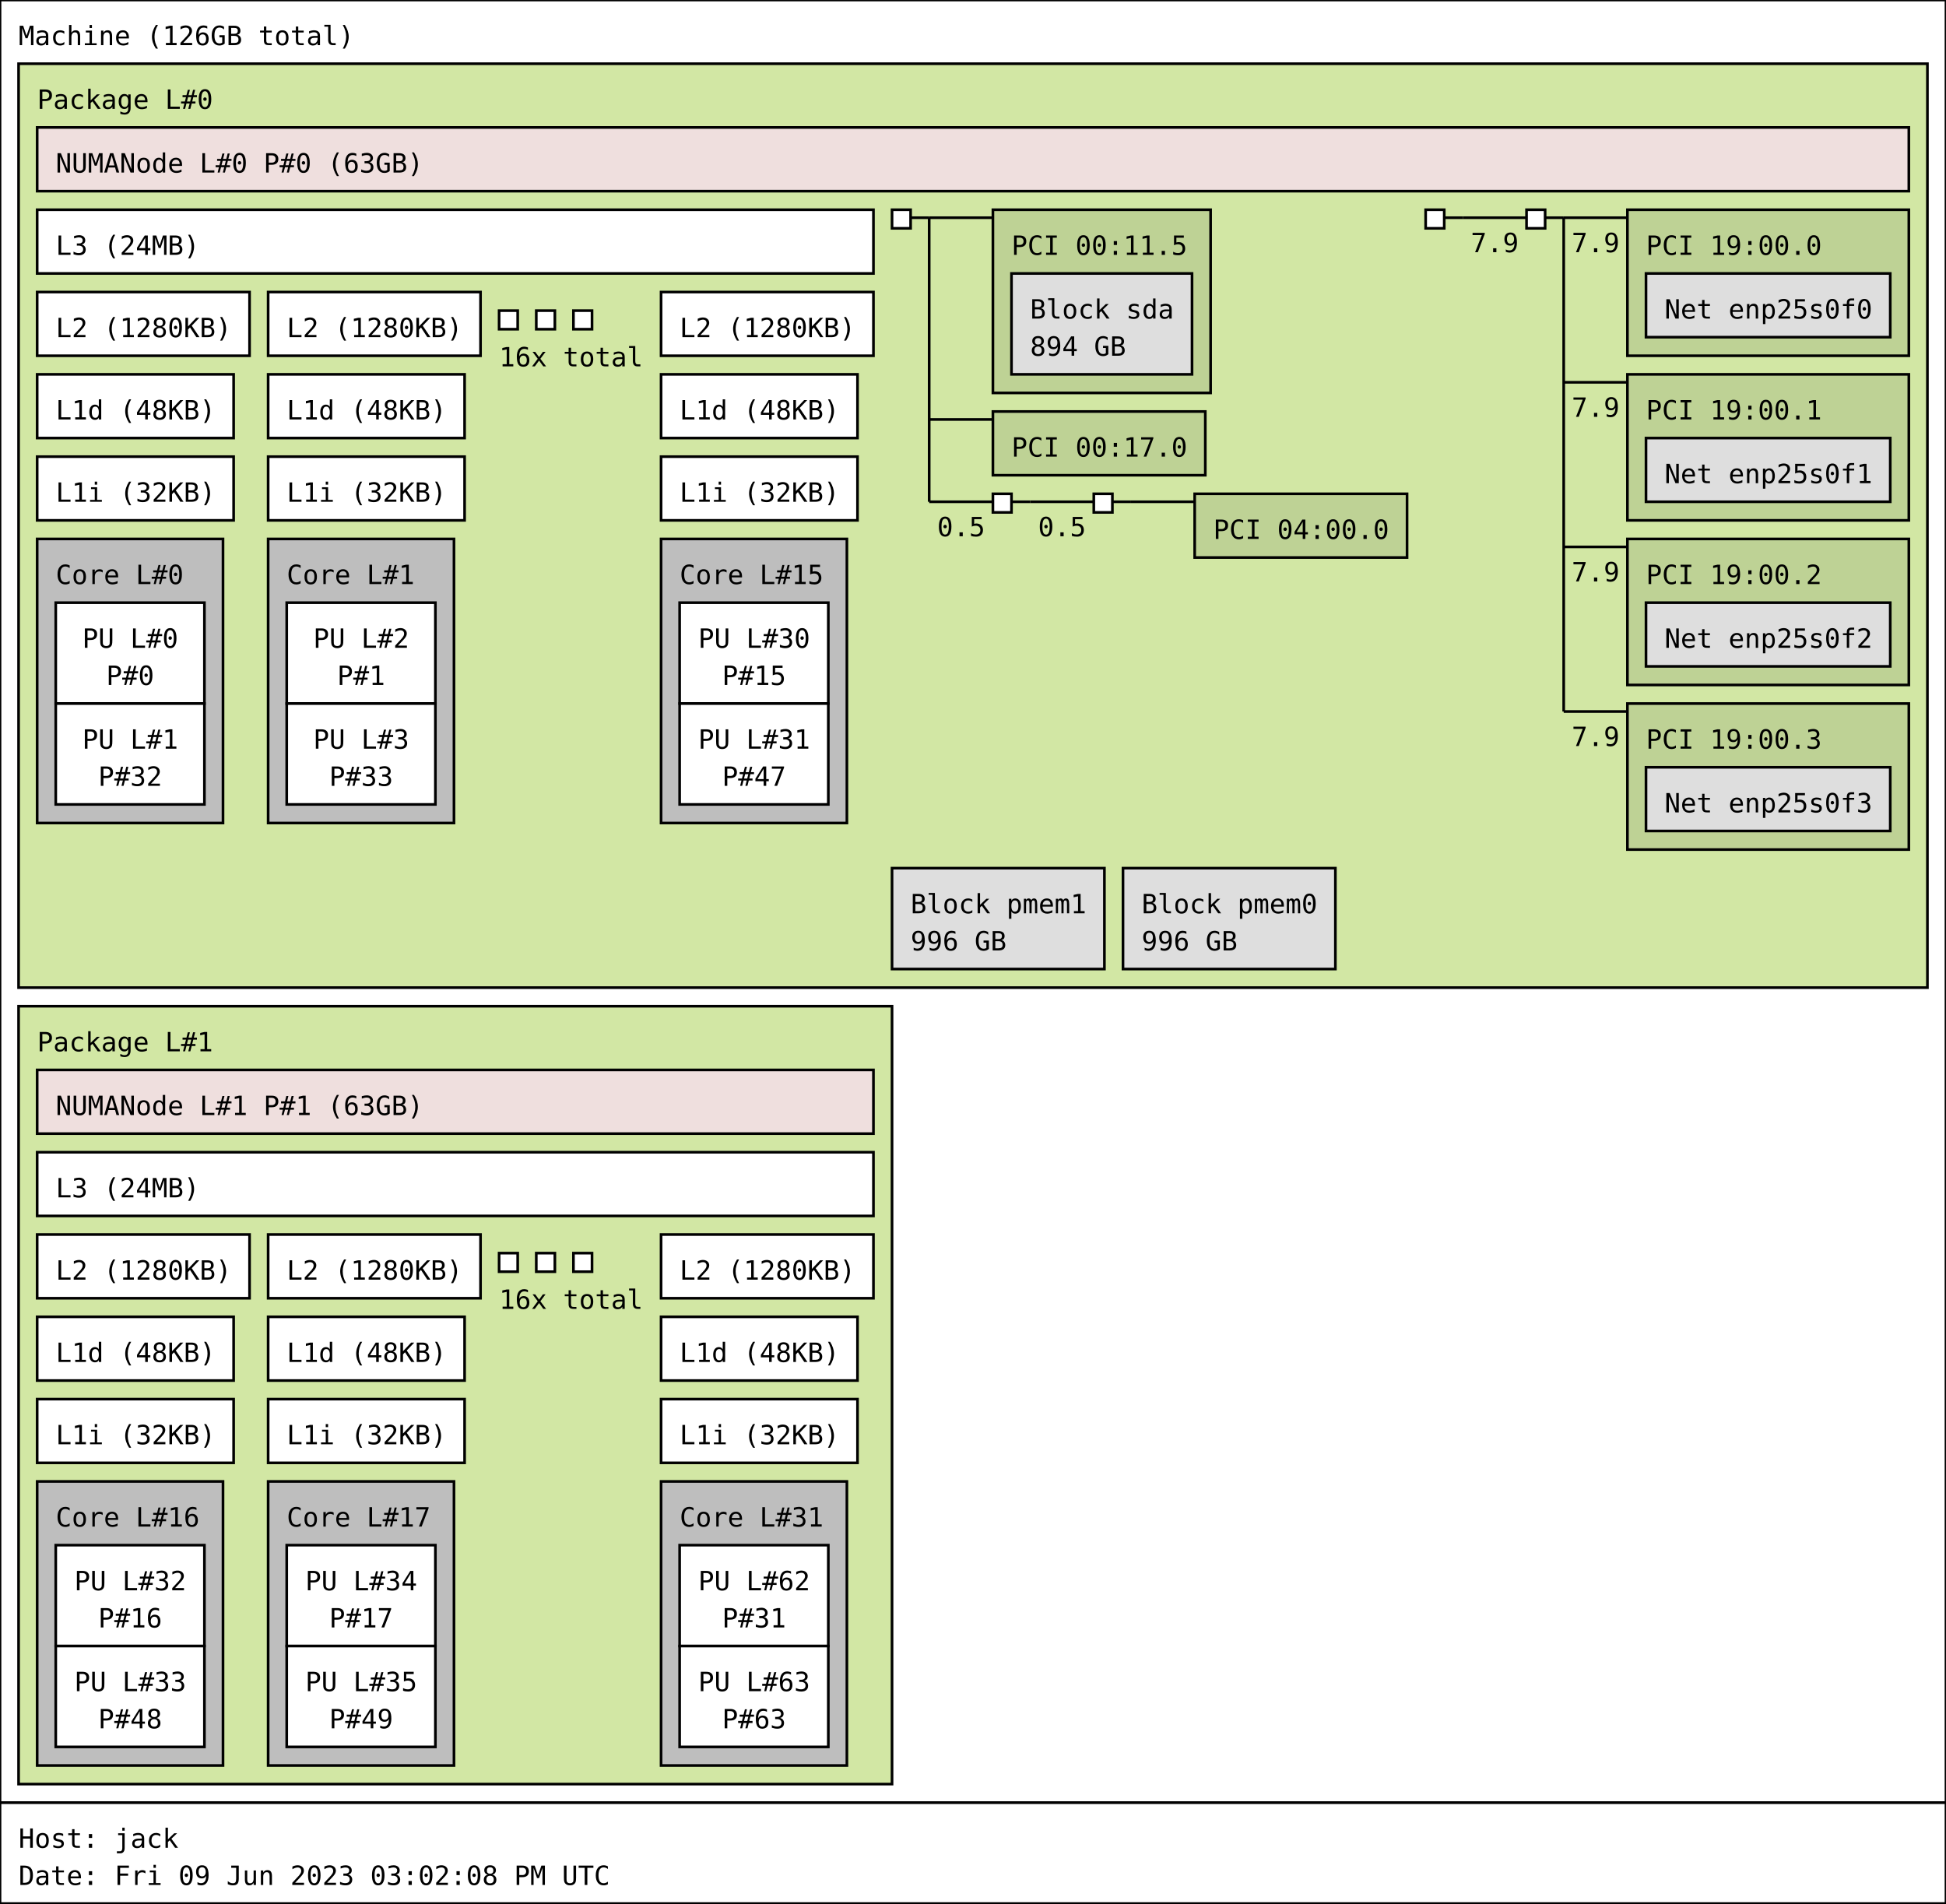
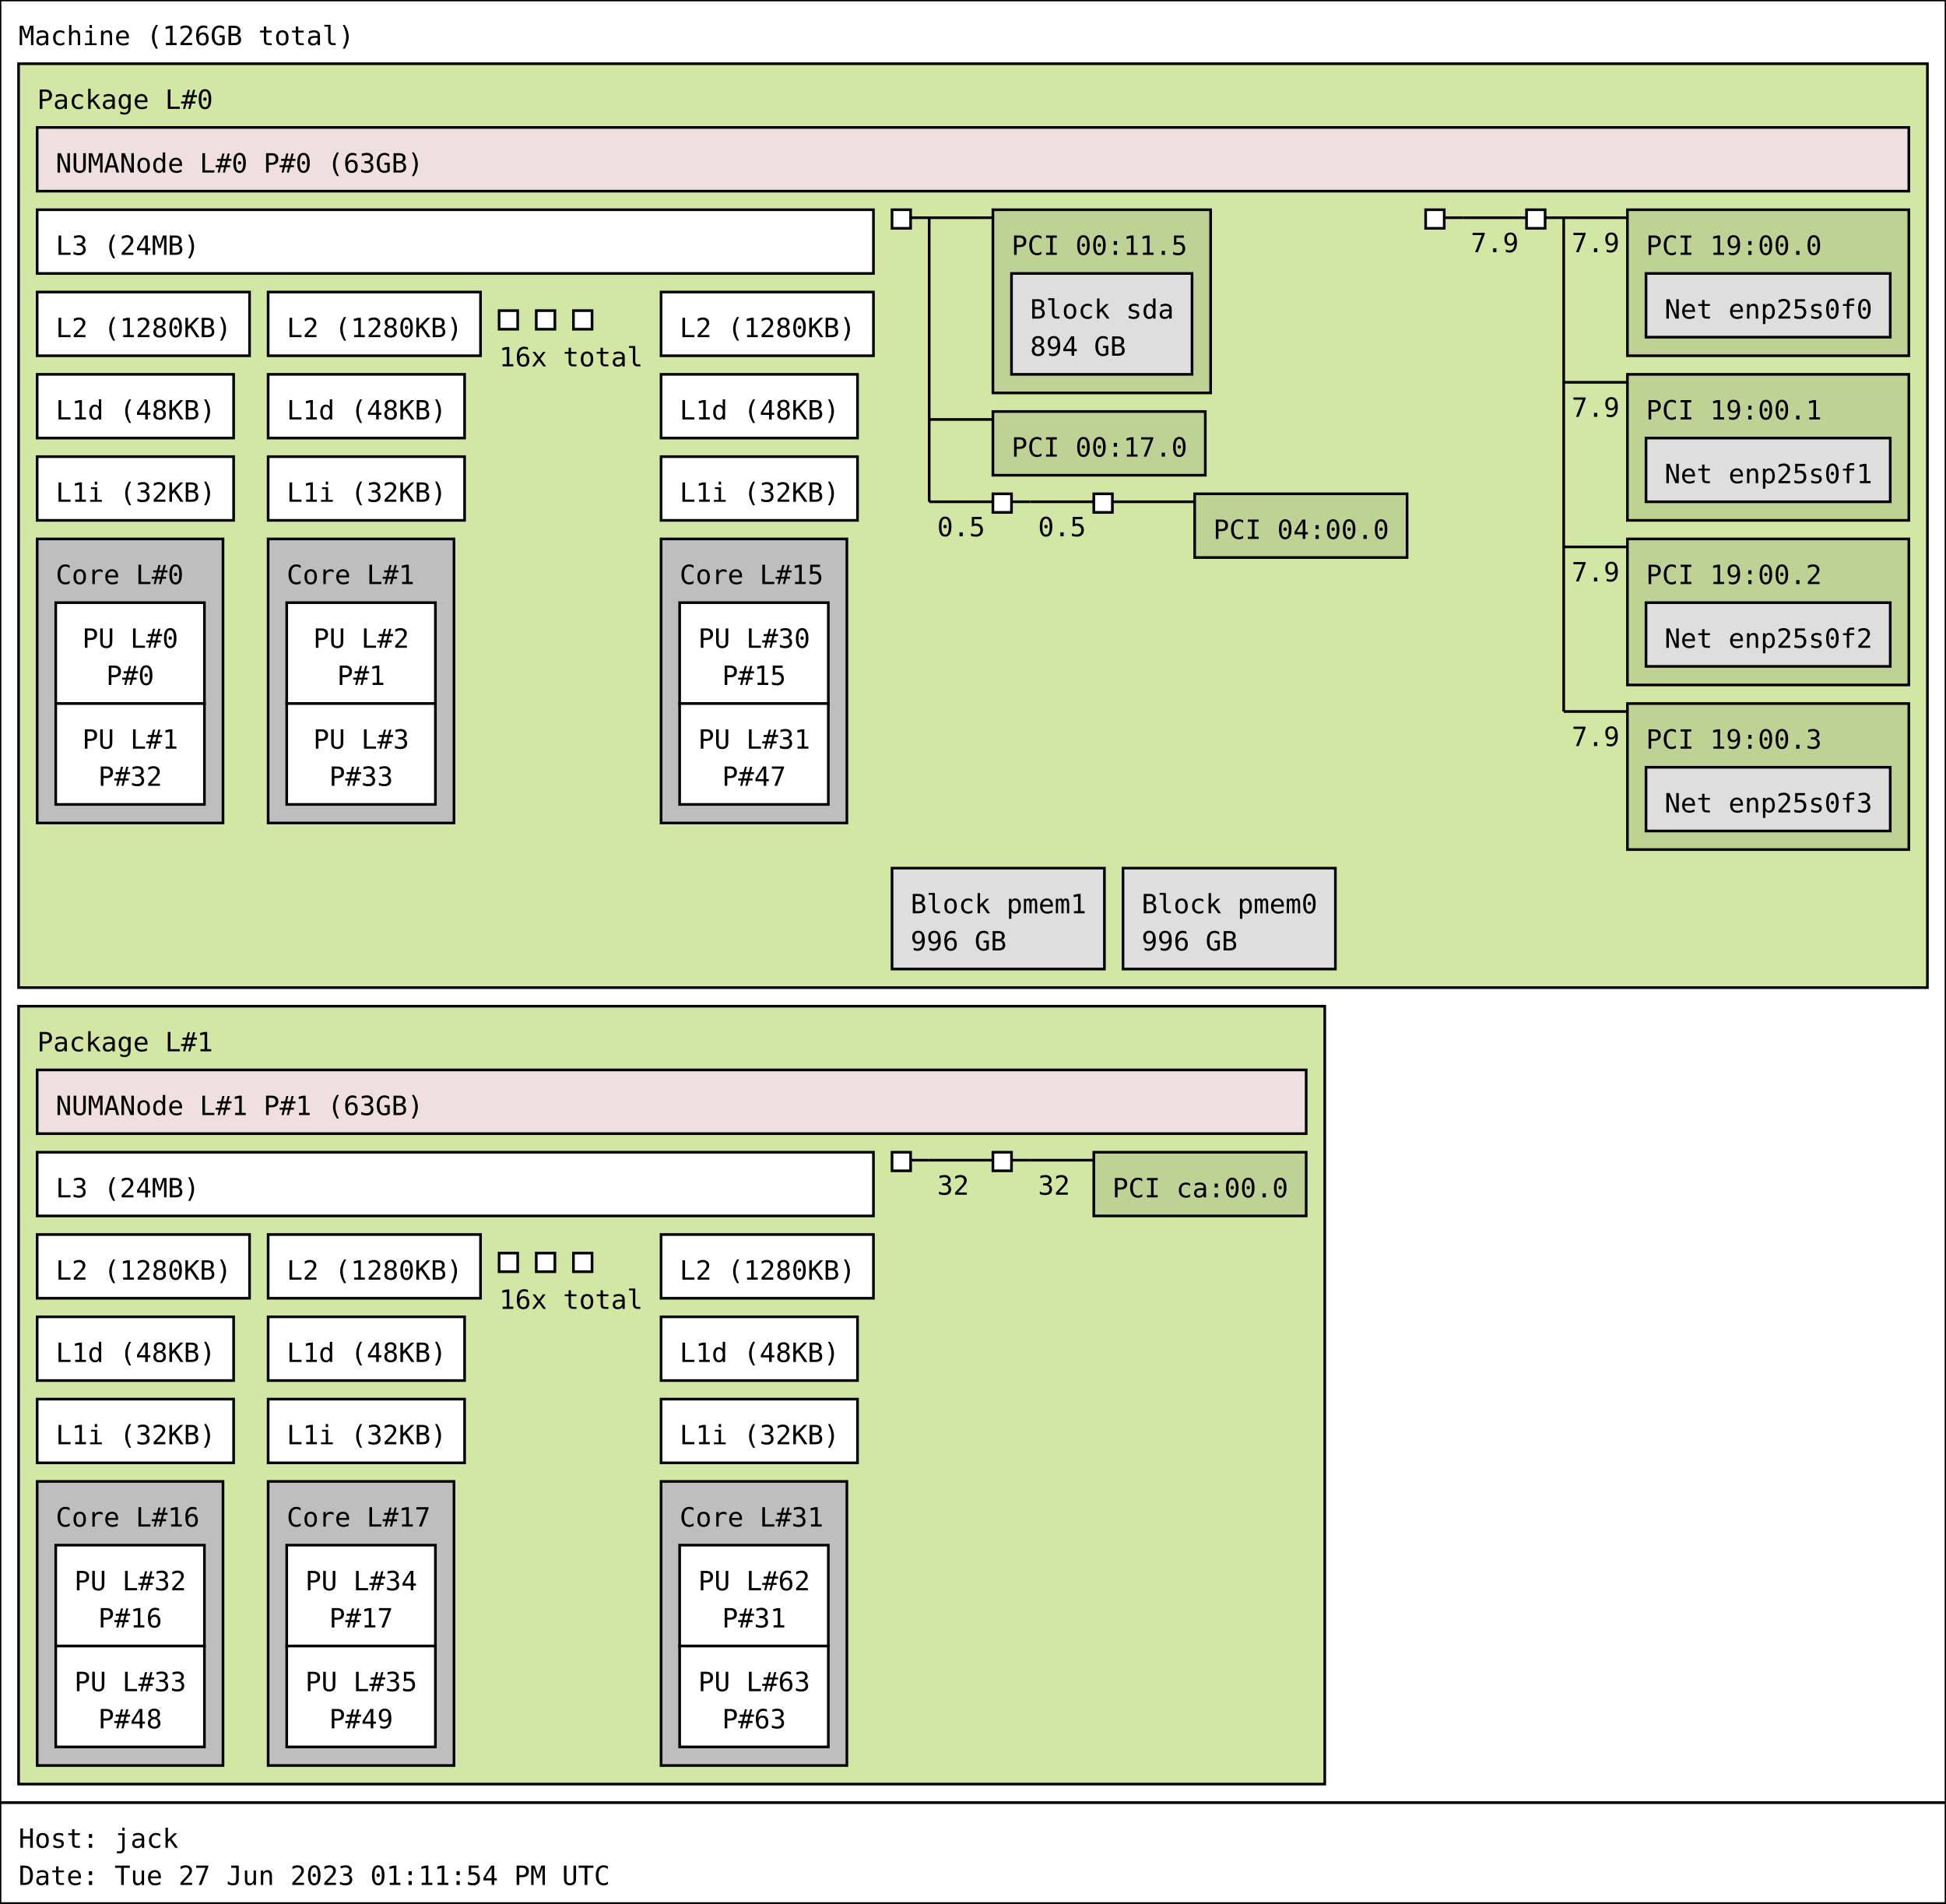
<svg xmlns="http://www.w3.org/2000/svg" width="733px" height="717px" viewBox="0 0 733px 717px" version="1.1">
  <rect id="Machine_0_rect" class="Machine" x="0" y="0" width="733" height="679" fill="rgb(255,255,255)" stroke="rgb(0,0,0)" stroke-width="1" />
  <text id="Machine_0_text" class="Machine" font-family="Monospace" x="7" y="17" fill="rgb(0,0,0)" font-size="10px">Machine (126GB total)</text>
  <rect id="Package_0_rect" class="Package" x="7" y="24" width="719" height="348" fill="rgb(210,231,164)" stroke="rgb(0,0,0)" stroke-width="1" />
  <text id="Package_0_text" class="Package" font-family="Monospace" x="14" y="41" fill="rgb(0,0,0)" font-size="10px">Package L#0</text>
  <rect id="L3_0_rect" class="L3" x="14" y="79" width="315" height="24" fill="rgb(255,255,255)" stroke="rgb(0,0,0)" stroke-width="1" />
  <text id="L3_0_text" class="L3" font-family="Monospace" x="21" y="96" fill="rgb(0,0,0)" font-size="10px">L3 (24MB)</text>
  <rect id="L2_0_rect" class="L2" x="14" y="110" width="80" height="24" fill="rgb(255,255,255)" stroke="rgb(0,0,0)" stroke-width="1" />
  <text id="L2_0_text" class="L2" font-family="Monospace" x="21" y="127" fill="rgb(0,0,0)" font-size="10px">L2 (1280KB)</text>
  <rect id="L1d_0_rect" class="L1d" x="14" y="141" width="74" height="24" fill="rgb(255,255,255)" stroke="rgb(0,0,0)" stroke-width="1" />
  <text id="L1d_0_text" class="L1d" font-family="Monospace" x="21" y="158" fill="rgb(0,0,0)" font-size="10px">L1d (48KB)</text>
  <rect id="L1i_0_rect" class="L1i" x="14" y="172" width="74" height="24" fill="rgb(255,255,255)" stroke="rgb(0,0,0)" stroke-width="1" />
  <text id="L1i_0_text" class="L1i" font-family="Monospace" x="21" y="189" fill="rgb(0,0,0)" font-size="10px">L1i (32KB)</text>
  <rect id="Core_0_rect" class="Core" x="14" y="203" width="70" height="107" fill="rgb(190,190,190)" stroke="rgb(0,0,0)" stroke-width="1" />
  <text id="Core_0_text" class="Core" font-family="Monospace" x="21" y="220" fill="rgb(0,0,0)" font-size="10px">Core L#0</text>
  <rect id="PU_0_rect" class="PU" x="21" y="227" width="56" height="38" fill="rgb(255,255,255)" stroke="rgb(0,0,0)" stroke-width="1" />
  <text id="PU_0_text" class="PU" font-family="Monospace" x="31" y="244" fill="rgb(0,0,0)" font-size="10px">PU L#0</text>
  <text id="PU_0_text_1" class="PU" font-family="Monospace" x="40" y="258" fill="rgb(0,0,0)" font-size="10px">P#0</text>
  <rect id="PU_1_rect" class="PU" x="21" y="265" width="56" height="38" fill="rgb(255,255,255)" stroke="rgb(0,0,0)" stroke-width="1" />
  <text id="PU_1_text" class="PU" font-family="Monospace" x="31" y="282" fill="rgb(0,0,0)" font-size="10px">PU L#1</text>
  <text id="PU_1_text_1" class="PU" font-family="Monospace" x="37" y="296" fill="rgb(0,0,0)" font-size="10px">P#32</text>
  <rect id="L2_1_rect" class="L2" x="101" y="110" width="80" height="24" fill="rgb(255,255,255)" stroke="rgb(0,0,0)" stroke-width="1" />
  <text id="L2_1_text" class="L2" font-family="Monospace" x="108" y="127" fill="rgb(0,0,0)" font-size="10px">L2 (1280KB)</text>
  <rect id="L1d_1_rect" class="L1d" x="101" y="141" width="74" height="24" fill="rgb(255,255,255)" stroke="rgb(0,0,0)" stroke-width="1" />
  <text id="L1d_1_text" class="L1d" font-family="Monospace" x="108" y="158" fill="rgb(0,0,0)" font-size="10px">L1d (48KB)</text>
  <rect id="L1i_1_rect" class="L1i" x="101" y="172" width="74" height="24" fill="rgb(255,255,255)" stroke="rgb(0,0,0)" stroke-width="1" />
  <text id="L1i_1_text" class="L1i" font-family="Monospace" x="108" y="189" fill="rgb(0,0,0)" font-size="10px">L1i (32KB)</text>
  <rect id="Core_1_rect" class="Core" x="101" y="203" width="70" height="107" fill="rgb(190,190,190)" stroke="rgb(0,0,0)" stroke-width="1" />
  <text id="Core_1_text" class="Core" font-family="Monospace" x="108" y="220" fill="rgb(0,0,0)" font-size="10px">Core L#1</text>
  <rect id="PU_2_rect" class="PU" x="108" y="227" width="56" height="38" fill="rgb(255,255,255)" stroke="rgb(0,0,0)" stroke-width="1" />
  <text id="PU_2_text" class="PU" font-family="Monospace" x="118" y="244" fill="rgb(0,0,0)" font-size="10px">PU L#2</text>
  <text id="PU_2_text_1" class="PU" font-family="Monospace" x="127" y="258" fill="rgb(0,0,0)" font-size="10px">P#1</text>
  <rect id="PU_3_rect" class="PU" x="108" y="265" width="56" height="38" fill="rgb(255,255,255)" stroke="rgb(0,0,0)" stroke-width="1" />
  <text id="PU_3_text" class="PU" font-family="Monospace" x="118" y="282" fill="rgb(0,0,0)" font-size="10px">PU L#3</text>
  <text id="PU_3_text_1" class="PU" font-family="Monospace" x="124" y="296" fill="rgb(0,0,0)" font-size="10px">P#33</text>
  <rect id="L2_2_rect" class="L2" x="188" y="117" width="7" height="7" fill="rgb(255,255,255)" stroke="rgb(0,0,0)" stroke-width="1" />
  <rect id="L2_2_rect" class="L2" x="202" y="117" width="7" height="7" fill="rgb(255,255,255)" stroke="rgb(0,0,0)" stroke-width="1" />
  <rect id="L2_2_rect" class="L2" x="216" y="117" width="7" height="7" fill="rgb(255,255,255)" stroke="rgb(0,0,0)" stroke-width="1" />
  <text id="L2_2_text" class="L2" font-family="Monospace" x="188" y="138" fill="rgb(0,0,0)" font-size="10px">16x total</text>
  <rect id="L2_15_rect" class="L2" x="249" y="110" width="80" height="24" fill="rgb(255,255,255)" stroke="rgb(0,0,0)" stroke-width="1" />
  <text id="L2_15_text" class="L2" font-family="Monospace" x="256" y="127" fill="rgb(0,0,0)" font-size="10px">L2 (1280KB)</text>
  <rect id="L1d_15_rect" class="L1d" x="249" y="141" width="74" height="24" fill="rgb(255,255,255)" stroke="rgb(0,0,0)" stroke-width="1" />
  <text id="L1d_15_text" class="L1d" font-family="Monospace" x="256" y="158" fill="rgb(0,0,0)" font-size="10px">L1d (48KB)</text>
  <rect id="L1i_15_rect" class="L1i" x="249" y="172" width="74" height="24" fill="rgb(255,255,255)" stroke="rgb(0,0,0)" stroke-width="1" />
  <text id="L1i_15_text" class="L1i" font-family="Monospace" x="256" y="189" fill="rgb(0,0,0)" font-size="10px">L1i (32KB)</text>
  <rect id="Core_15_rect" class="Core" x="249" y="203" width="70" height="107" fill="rgb(190,190,190)" stroke="rgb(0,0,0)" stroke-width="1" />
  <text id="Core_15_text" class="Core" font-family="Monospace" x="256" y="220" fill="rgb(0,0,0)" font-size="10px">Core L#15</text>
  <rect id="PU_30_rect" class="PU" x="256" y="227" width="56" height="38" fill="rgb(255,255,255)" stroke="rgb(0,0,0)" stroke-width="1" />
  <text id="PU_30_text" class="PU" font-family="Monospace" x="263" y="244" fill="rgb(0,0,0)" font-size="10px">PU L#30</text>
  <text id="PU_30_text_1" class="PU" font-family="Monospace" x="272" y="258" fill="rgb(0,0,0)" font-size="10px">P#15</text>
  <rect id="PU_31_rect" class="PU" x="256" y="265" width="56" height="38" fill="rgb(255,255,255)" stroke="rgb(0,0,0)" stroke-width="1" />
  <text id="PU_31_text" class="PU" font-family="Monospace" x="263" y="282" fill="rgb(0,0,0)" font-size="10px">PU L#31</text>
  <text id="PU_31_text_1" class="PU" font-family="Monospace" x="272" y="296" fill="rgb(0,0,0)" font-size="10px">P#47</text>
  <rect id="NUMANode_0_rect" class="NUMANode" x="14" y="48" width="705" height="24" fill="rgb(239,223,222)" stroke="rgb(0,0,0)" stroke-width="1" />
  <text id="NUMANode_0_text" class="NUMANode" font-family="Monospace" x="21" y="65" fill="rgb(0,0,0)" font-size="10px">NUMANode L#0 P#0 (63GB)</text>
  <rect id="HostBridge_0_rect" class="HostBridge" x="336" y="79" width="7" height="7" fill="rgb(255,255,255)" stroke="rgb(0,0,0)" stroke-width="1" />
  <line id="HostBridge_0_line" class="HostBridge" x1="343" y1="82" x2="350" y2="82" stroke="rgb(0,0,0)" stroke-width="1" />
  <line id="HostBridge_0_line_2" class="HostBridge" x1="350" y1="82" x2="374" y2="82" stroke="rgb(0,0,0)" stroke-width="1" />
  <line id="HostBridge_0_line_3" class="HostBridge" x1="350" y1="158" x2="374" y2="158" stroke="rgb(0,0,0)" stroke-width="1" />
  <line id="HostBridge_0_line_4" class="HostBridge" x1="350" y1="189" x2="374" y2="189" stroke="rgb(0,0,0)" stroke-width="1" />
  <text id="HostBridge_0_text_4" class="HostBridge" font-family="Monospace" x="353" y="202" fill="rgb(0,0,0)" font-size="10px">0.5</text>
  <line id="HostBridge_0_line_1" class="HostBridge" x1="350" y1="82" x2="350" y2="189" stroke="rgb(0,0,0)" stroke-width="1" />
  <rect id="PCI_0_rect" class="PCI" x="374" y="79" width="82" height="69" fill="rgb(190,210,149)" stroke="rgb(0,0,0)" stroke-width="1" />
  <text id="PCI_0_text" class="PCI" font-family="Monospace" x="381" y="96" fill="rgb(0,0,0)" font-size="10px">PCI 00:11.5</text>
  <rect id="Block_0_rect" class="Block" x="381" y="103" width="68" height="38" fill="rgb(222,222,222)" stroke="rgb(0,0,0)" stroke-width="1" />
  <text id="Block_0_text" class="Block" font-family="Monospace" x="388" y="120" fill="rgb(0,0,0)" font-size="10px">Block sda</text>
  <text id="Block_0_text_1" class="Block" font-family="Monospace" x="388" y="134" fill="rgb(0,0,0)" font-size="10px">894 GB</text>
  <rect id="PCI_1_rect" class="PCI" x="374" y="155" width="80" height="24" fill="rgb(190,210,149)" stroke="rgb(0,0,0)" stroke-width="1" />
  <text id="PCI_1_text" class="PCI" font-family="Monospace" x="381" y="172" fill="rgb(0,0,0)" font-size="10px">PCI 00:17.0</text>
  <rect id="PCIBridge_1_rect" class="PCIBridge" x="374" y="186" width="7" height="7" fill="rgb(255,255,255)" stroke="rgb(0,0,0)" stroke-width="1" />
  <line id="PCIBridge_1_line" class="PCIBridge" x1="381" y1="189" x2="388" y2="189" stroke="rgb(0,0,0)" stroke-width="1" />
  <line id="PCIBridge_1_line_2" class="PCIBridge" x1="388" y1="189" x2="412" y2="189" stroke="rgb(0,0,0)" stroke-width="1" />
  <text id="PCIBridge_1_text_2" class="PCIBridge" font-family="Monospace" x="391" y="202" fill="rgb(0,0,0)" font-size="10px">0.5</text>
  <line id="PCIBridge_1_line_1" class="PCIBridge" x1="388" y1="189" x2="388" y2="189" stroke="rgb(0,0,0)" stroke-width="1" />
  <rect id="PCIBridge_2_rect" class="PCIBridge" x="412" y="186" width="7" height="7" fill="rgb(255,255,255)" stroke="rgb(0,0,0)" stroke-width="1" />
  <line id="PCIBridge_2_line" class="PCIBridge" x1="419" y1="189" x2="426" y2="189" stroke="rgb(0,0,0)" stroke-width="1" />
  <line id="PCIBridge_2_line_2" class="PCIBridge" x1="426" y1="189" x2="450" y2="189" stroke="rgb(0,0,0)" stroke-width="1" />
  <line id="PCIBridge_2_line_1" class="PCIBridge" x1="426" y1="189" x2="426" y2="189" stroke="rgb(0,0,0)" stroke-width="1" />
  <rect id="PCI_2_rect" class="PCI" x="450" y="186" width="80" height="24" fill="rgb(190,210,149)" stroke="rgb(0,0,0)" stroke-width="1" />
  <text id="PCI_2_text" class="PCI" font-family="Monospace" x="457" y="203" fill="rgb(0,0,0)" font-size="10px">PCI 04:00.0</text>
  <rect id="HostBridge_3_rect" class="HostBridge" x="537" y="79" width="7" height="7" fill="rgb(255,255,255)" stroke="rgb(0,0,0)" stroke-width="1" />
  <line id="HostBridge_3_line" class="HostBridge" x1="544" y1="82" x2="551" y2="82" stroke="rgb(0,0,0)" stroke-width="1" />
  <line id="HostBridge_3_line_2" class="HostBridge" x1="551" y1="82" x2="575" y2="82" stroke="rgb(0,0,0)" stroke-width="1" />
  <text id="HostBridge_3_text_2" class="HostBridge" font-family="Monospace" x="554" y="95" fill="rgb(0,0,0)" font-size="10px">7.9</text>
  <line id="HostBridge_3_line_1" class="HostBridge" x1="551" y1="82" x2="551" y2="82" stroke="rgb(0,0,0)" stroke-width="1" />
  <rect id="PCIBridge_4_rect" class="PCIBridge" x="575" y="79" width="7" height="7" fill="rgb(255,255,255)" stroke="rgb(0,0,0)" stroke-width="1" />
  <line id="PCIBridge_4_line" class="PCIBridge" x1="582" y1="82" x2="589" y2="82" stroke="rgb(0,0,0)" stroke-width="1" />
  <line id="PCIBridge_4_line_2" class="PCIBridge" x1="589" y1="82" x2="613" y2="82" stroke="rgb(0,0,0)" stroke-width="1" />
  <text id="PCIBridge_4_text_2" class="PCIBridge" font-family="Monospace" x="592" y="95" fill="rgb(0,0,0)" font-size="10px">7.9</text>
  <line id="PCIBridge_4_line_3" class="PCIBridge" x1="589" y1="144" x2="613" y2="144" stroke="rgb(0,0,0)" stroke-width="1" />
  <text id="PCIBridge_4_text_3" class="PCIBridge" font-family="Monospace" x="592" y="157" fill="rgb(0,0,0)" font-size="10px">7.9</text>
  <line id="PCIBridge_4_line_4" class="PCIBridge" x1="589" y1="206" x2="613" y2="206" stroke="rgb(0,0,0)" stroke-width="1" />
  <text id="PCIBridge_4_text_4" class="PCIBridge" font-family="Monospace" x="592" y="219" fill="rgb(0,0,0)" font-size="10px">7.9</text>
  <line id="PCIBridge_4_line_5" class="PCIBridge" x1="589" y1="268" x2="613" y2="268" stroke="rgb(0,0,0)" stroke-width="1" />
  <text id="PCIBridge_4_text_5" class="PCIBridge" font-family="Monospace" x="592" y="281" fill="rgb(0,0,0)" font-size="10px">7.9</text>
  <line id="PCIBridge_4_line_1" class="PCIBridge" x1="589" y1="82" x2="589" y2="268" stroke="rgb(0,0,0)" stroke-width="1" />
  <rect id="PCI_3_rect" class="PCI" x="613" y="79" width="106" height="55" fill="rgb(190,210,149)" stroke="rgb(0,0,0)" stroke-width="1" />
  <text id="PCI_3_text" class="PCI" font-family="Monospace" x="620" y="96" fill="rgb(0,0,0)" font-size="10px">PCI 19:00.0</text>
  <rect id="Net_1_rect" class="Net" x="620" y="103" width="92" height="24" fill="rgb(222,222,222)" stroke="rgb(0,0,0)" stroke-width="1" />
  <text id="Net_1_text" class="Net" font-family="Monospace" x="627" y="120" fill="rgb(0,0,0)" font-size="10px">Net enp25s0f0</text>
  <rect id="PCI_4_rect" class="PCI" x="613" y="141" width="106" height="55" fill="rgb(190,210,149)" stroke="rgb(0,0,0)" stroke-width="1" />
  <text id="PCI_4_text" class="PCI" font-family="Monospace" x="620" y="158" fill="rgb(0,0,0)" font-size="10px">PCI 19:00.1</text>
  <rect id="Net_2_rect" class="Net" x="620" y="165" width="92" height="24" fill="rgb(222,222,222)" stroke="rgb(0,0,0)" stroke-width="1" />
  <text id="Net_2_text" class="Net" font-family="Monospace" x="627" y="182" fill="rgb(0,0,0)" font-size="10px">Net enp25s0f1</text>
  <rect id="PCI_5_rect" class="PCI" x="613" y="203" width="106" height="55" fill="rgb(190,210,149)" stroke="rgb(0,0,0)" stroke-width="1" />
  <text id="PCI_5_text" class="PCI" font-family="Monospace" x="620" y="220" fill="rgb(0,0,0)" font-size="10px">PCI 19:00.2</text>
  <rect id="Net_3_rect" class="Net" x="620" y="227" width="92" height="24" fill="rgb(222,222,222)" stroke="rgb(0,0,0)" stroke-width="1" />
  <text id="Net_3_text" class="Net" font-family="Monospace" x="627" y="244" fill="rgb(0,0,0)" font-size="10px">Net enp25s0f2</text>
  <rect id="PCI_6_rect" class="PCI" x="613" y="265" width="106" height="55" fill="rgb(190,210,149)" stroke="rgb(0,0,0)" stroke-width="1" />
  <text id="PCI_6_text" class="PCI" font-family="Monospace" x="620" y="282" fill="rgb(0,0,0)" font-size="10px">PCI 19:00.3</text>
  <rect id="Net_4_rect" class="Net" x="620" y="289" width="92" height="24" fill="rgb(222,222,222)" stroke="rgb(0,0,0)" stroke-width="1" />
  <text id="Net_4_text" class="Net" font-family="Monospace" x="627" y="306" fill="rgb(0,0,0)" font-size="10px">Net enp25s0f3</text>
  <rect id="Block_5_rect" class="Block" x="336" y="327" width="80" height="38" fill="rgb(222,222,222)" stroke="rgb(0,0,0)" stroke-width="1" />
  <text id="Block_5_text" class="Block" font-family="Monospace" x="343" y="344" fill="rgb(0,0,0)" font-size="10px">Block pmem1</text>
  <text id="Block_5_text_1" class="Block" font-family="Monospace" x="343" y="358" fill="rgb(0,0,0)" font-size="10px">996 GB</text>
  <rect id="Block_6_rect" class="Block" x="423" y="327" width="80" height="38" fill="rgb(222,222,222)" stroke="rgb(0,0,0)" stroke-width="1" />
  <text id="Block_6_text" class="Block" font-family="Monospace" x="430" y="344" fill="rgb(0,0,0)" font-size="10px">Block pmem0</text>
  <text id="Block_6_text_1" class="Block" font-family="Monospace" x="430" y="358" fill="rgb(0,0,0)" font-size="10px">996 GB</text>
-   <rect id="Package_1_rect" class="Package" x="7" y="379" width="329" height="293" fill="rgb(210,231,164)" stroke="rgb(0,0,0)" stroke-width="1" />
+   <rect id="Package_1_rect" class="Package" x="7" y="379" width="492" height="293" fill="rgb(210,231,164)" stroke="rgb(0,0,0)" stroke-width="1" />
  <text id="Package_1_text" class="Package" font-family="Monospace" x="14" y="396" fill="rgb(0,0,0)" font-size="10px">Package L#1</text>
  <rect id="L3_1_rect" class="L3" x="14" y="434" width="315" height="24" fill="rgb(255,255,255)" stroke="rgb(0,0,0)" stroke-width="1" />
  <text id="L3_1_text" class="L3" font-family="Monospace" x="21" y="451" fill="rgb(0,0,0)" font-size="10px">L3 (24MB)</text>
  <rect id="L2_16_rect" class="L2" x="14" y="465" width="80" height="24" fill="rgb(255,255,255)" stroke="rgb(0,0,0)" stroke-width="1" />
  <text id="L2_16_text" class="L2" font-family="Monospace" x="21" y="482" fill="rgb(0,0,0)" font-size="10px">L2 (1280KB)</text>
  <rect id="L1d_16_rect" class="L1d" x="14" y="496" width="74" height="24" fill="rgb(255,255,255)" stroke="rgb(0,0,0)" stroke-width="1" />
  <text id="L1d_16_text" class="L1d" font-family="Monospace" x="21" y="513" fill="rgb(0,0,0)" font-size="10px">L1d (48KB)</text>
  <rect id="L1i_16_rect" class="L1i" x="14" y="527" width="74" height="24" fill="rgb(255,255,255)" stroke="rgb(0,0,0)" stroke-width="1" />
  <text id="L1i_16_text" class="L1i" font-family="Monospace" x="21" y="544" fill="rgb(0,0,0)" font-size="10px">L1i (32KB)</text>
  <rect id="Core_16_rect" class="Core" x="14" y="558" width="70" height="107" fill="rgb(190,190,190)" stroke="rgb(0,0,0)" stroke-width="1" />
  <text id="Core_16_text" class="Core" font-family="Monospace" x="21" y="575" fill="rgb(0,0,0)" font-size="10px">Core L#16</text>
  <rect id="PU_32_rect" class="PU" x="21" y="582" width="56" height="38" fill="rgb(255,255,255)" stroke="rgb(0,0,0)" stroke-width="1" />
  <text id="PU_32_text" class="PU" font-family="Monospace" x="28" y="599" fill="rgb(0,0,0)" font-size="10px">PU L#32</text>
  <text id="PU_32_text_1" class="PU" font-family="Monospace" x="37" y="613" fill="rgb(0,0,0)" font-size="10px">P#16</text>
  <rect id="PU_33_rect" class="PU" x="21" y="620" width="56" height="38" fill="rgb(255,255,255)" stroke="rgb(0,0,0)" stroke-width="1" />
  <text id="PU_33_text" class="PU" font-family="Monospace" x="28" y="637" fill="rgb(0,0,0)" font-size="10px">PU L#33</text>
  <text id="PU_33_text_1" class="PU" font-family="Monospace" x="37" y="651" fill="rgb(0,0,0)" font-size="10px">P#48</text>
  <rect id="L2_17_rect" class="L2" x="101" y="465" width="80" height="24" fill="rgb(255,255,255)" stroke="rgb(0,0,0)" stroke-width="1" />
  <text id="L2_17_text" class="L2" font-family="Monospace" x="108" y="482" fill="rgb(0,0,0)" font-size="10px">L2 (1280KB)</text>
  <rect id="L1d_17_rect" class="L1d" x="101" y="496" width="74" height="24" fill="rgb(255,255,255)" stroke="rgb(0,0,0)" stroke-width="1" />
  <text id="L1d_17_text" class="L1d" font-family="Monospace" x="108" y="513" fill="rgb(0,0,0)" font-size="10px">L1d (48KB)</text>
  <rect id="L1i_17_rect" class="L1i" x="101" y="527" width="74" height="24" fill="rgb(255,255,255)" stroke="rgb(0,0,0)" stroke-width="1" />
  <text id="L1i_17_text" class="L1i" font-family="Monospace" x="108" y="544" fill="rgb(0,0,0)" font-size="10px">L1i (32KB)</text>
  <rect id="Core_17_rect" class="Core" x="101" y="558" width="70" height="107" fill="rgb(190,190,190)" stroke="rgb(0,0,0)" stroke-width="1" />
  <text id="Core_17_text" class="Core" font-family="Monospace" x="108" y="575" fill="rgb(0,0,0)" font-size="10px">Core L#17</text>
  <rect id="PU_34_rect" class="PU" x="108" y="582" width="56" height="38" fill="rgb(255,255,255)" stroke="rgb(0,0,0)" stroke-width="1" />
  <text id="PU_34_text" class="PU" font-family="Monospace" x="115" y="599" fill="rgb(0,0,0)" font-size="10px">PU L#34</text>
  <text id="PU_34_text_1" class="PU" font-family="Monospace" x="124" y="613" fill="rgb(0,0,0)" font-size="10px">P#17</text>
  <rect id="PU_35_rect" class="PU" x="108" y="620" width="56" height="38" fill="rgb(255,255,255)" stroke="rgb(0,0,0)" stroke-width="1" />
  <text id="PU_35_text" class="PU" font-family="Monospace" x="115" y="637" fill="rgb(0,0,0)" font-size="10px">PU L#35</text>
  <text id="PU_35_text_1" class="PU" font-family="Monospace" x="124" y="651" fill="rgb(0,0,0)" font-size="10px">P#49</text>
  <rect id="L2_18_rect" class="L2" x="188" y="472" width="7" height="7" fill="rgb(255,255,255)" stroke="rgb(0,0,0)" stroke-width="1" />
  <rect id="L2_18_rect" class="L2" x="202" y="472" width="7" height="7" fill="rgb(255,255,255)" stroke="rgb(0,0,0)" stroke-width="1" />
  <rect id="L2_18_rect" class="L2" x="216" y="472" width="7" height="7" fill="rgb(255,255,255)" stroke="rgb(0,0,0)" stroke-width="1" />
  <text id="L2_18_text" class="L2" font-family="Monospace" x="188" y="493" fill="rgb(0,0,0)" font-size="10px">16x total</text>
  <rect id="L2_31_rect" class="L2" x="249" y="465" width="80" height="24" fill="rgb(255,255,255)" stroke="rgb(0,0,0)" stroke-width="1" />
  <text id="L2_31_text" class="L2" font-family="Monospace" x="256" y="482" fill="rgb(0,0,0)" font-size="10px">L2 (1280KB)</text>
  <rect id="L1d_31_rect" class="L1d" x="249" y="496" width="74" height="24" fill="rgb(255,255,255)" stroke="rgb(0,0,0)" stroke-width="1" />
  <text id="L1d_31_text" class="L1d" font-family="Monospace" x="256" y="513" fill="rgb(0,0,0)" font-size="10px">L1d (48KB)</text>
  <rect id="L1i_31_rect" class="L1i" x="249" y="527" width="74" height="24" fill="rgb(255,255,255)" stroke="rgb(0,0,0)" stroke-width="1" />
  <text id="L1i_31_text" class="L1i" font-family="Monospace" x="256" y="544" fill="rgb(0,0,0)" font-size="10px">L1i (32KB)</text>
  <rect id="Core_31_rect" class="Core" x="249" y="558" width="70" height="107" fill="rgb(190,190,190)" stroke="rgb(0,0,0)" stroke-width="1" />
  <text id="Core_31_text" class="Core" font-family="Monospace" x="256" y="575" fill="rgb(0,0,0)" font-size="10px">Core L#31</text>
  <rect id="PU_62_rect" class="PU" x="256" y="582" width="56" height="38" fill="rgb(255,255,255)" stroke="rgb(0,0,0)" stroke-width="1" />
  <text id="PU_62_text" class="PU" font-family="Monospace" x="263" y="599" fill="rgb(0,0,0)" font-size="10px">PU L#62</text>
  <text id="PU_62_text_1" class="PU" font-family="Monospace" x="272" y="613" fill="rgb(0,0,0)" font-size="10px">P#31</text>
  <rect id="PU_63_rect" class="PU" x="256" y="620" width="56" height="38" fill="rgb(255,255,255)" stroke="rgb(0,0,0)" stroke-width="1" />
  <text id="PU_63_text" class="PU" font-family="Monospace" x="263" y="637" fill="rgb(0,0,0)" font-size="10px">PU L#63</text>
  <text id="PU_63_text_1" class="PU" font-family="Monospace" x="272" y="651" fill="rgb(0,0,0)" font-size="10px">P#63</text>
-   <rect id="NUMANode_1_rect" class="NUMANode" x="14" y="403" width="315" height="24" fill="rgb(239,223,222)" stroke="rgb(0,0,0)" stroke-width="1" />
+   <rect id="NUMANode_1_rect" class="NUMANode" x="14" y="403" width="478" height="24" fill="rgb(239,223,222)" stroke="rgb(0,0,0)" stroke-width="1" />
  <text id="NUMANode_1_text" class="NUMANode" font-family="Monospace" x="21" y="420" fill="rgb(0,0,0)" font-size="10px">NUMANode L#1 P#1 (63GB)</text>
+   <rect id="HostBridge_5_rect" class="HostBridge" x="336" y="434" width="7" height="7" fill="rgb(255,255,255)" stroke="rgb(0,0,0)" stroke-width="1" />
+   <line id="HostBridge_5_line" class="HostBridge" x1="343" y1="437" x2="350" y2="437" stroke="rgb(0,0,0)" stroke-width="1" />
+   <line id="HostBridge_5_line_2" class="HostBridge" x1="350" y1="437" x2="374" y2="437" stroke="rgb(0,0,0)" stroke-width="1" />
+   <text id="HostBridge_5_text_2" class="HostBridge" font-family="Monospace" x="353" y="450" fill="rgb(0,0,0)" font-size="10px">32</text>
+   <line id="HostBridge_5_line_1" class="HostBridge" x1="350" y1="437" x2="350" y2="437" stroke="rgb(0,0,0)" stroke-width="1" />
+   <rect id="PCIBridge_6_rect" class="PCIBridge" x="374" y="434" width="7" height="7" fill="rgb(255,255,255)" stroke="rgb(0,0,0)" stroke-width="1" />
+   <line id="PCIBridge_6_line" class="PCIBridge" x1="381" y1="437" x2="388" y2="437" stroke="rgb(0,0,0)" stroke-width="1" />
+   <line id="PCIBridge_6_line_2" class="PCIBridge" x1="388" y1="437" x2="412" y2="437" stroke="rgb(0,0,0)" stroke-width="1" />
+   <text id="PCIBridge_6_text_2" class="PCIBridge" font-family="Monospace" x="391" y="450" fill="rgb(0,0,0)" font-size="10px">32</text>
+   <line id="PCIBridge_6_line_1" class="PCIBridge" x1="388" y1="437" x2="388" y2="437" stroke="rgb(0,0,0)" stroke-width="1" />
+   <rect id="PCI_7_rect" class="PCI" x="412" y="434" width="80" height="24" fill="rgb(190,210,149)" stroke="rgb(0,0,0)" stroke-width="1" />
+   <text id="PCI_7_text" class="PCI" font-family="Monospace" x="419" y="451" fill="rgb(0,0,0)" font-size="10px">PCI ca:00.0</text>
  <rect id="anon_rect" x="0" y="679" width="733" height="38" fill="rgb(255,255,255)" stroke="rgb(0,0,0)" stroke-width="1" />
  <text id="anon_text" font-family="Monospace" x="7" y="696" fill="rgb(0,0,0)" font-size="10px">Host: jack</text>
-   <text id="anon_text_1" font-family="Monospace" x="7" y="710" fill="rgb(0,0,0)" font-size="10px">Date: Fri 09 Jun 2023 03:02:08 PM UTC</text>
+   <text id="anon_text_1" font-family="Monospace" x="7" y="710" fill="rgb(0,0,0)" font-size="10px">Date: Tue 27 Jun 2023 01:11:54 PM UTC</text>
</svg>
